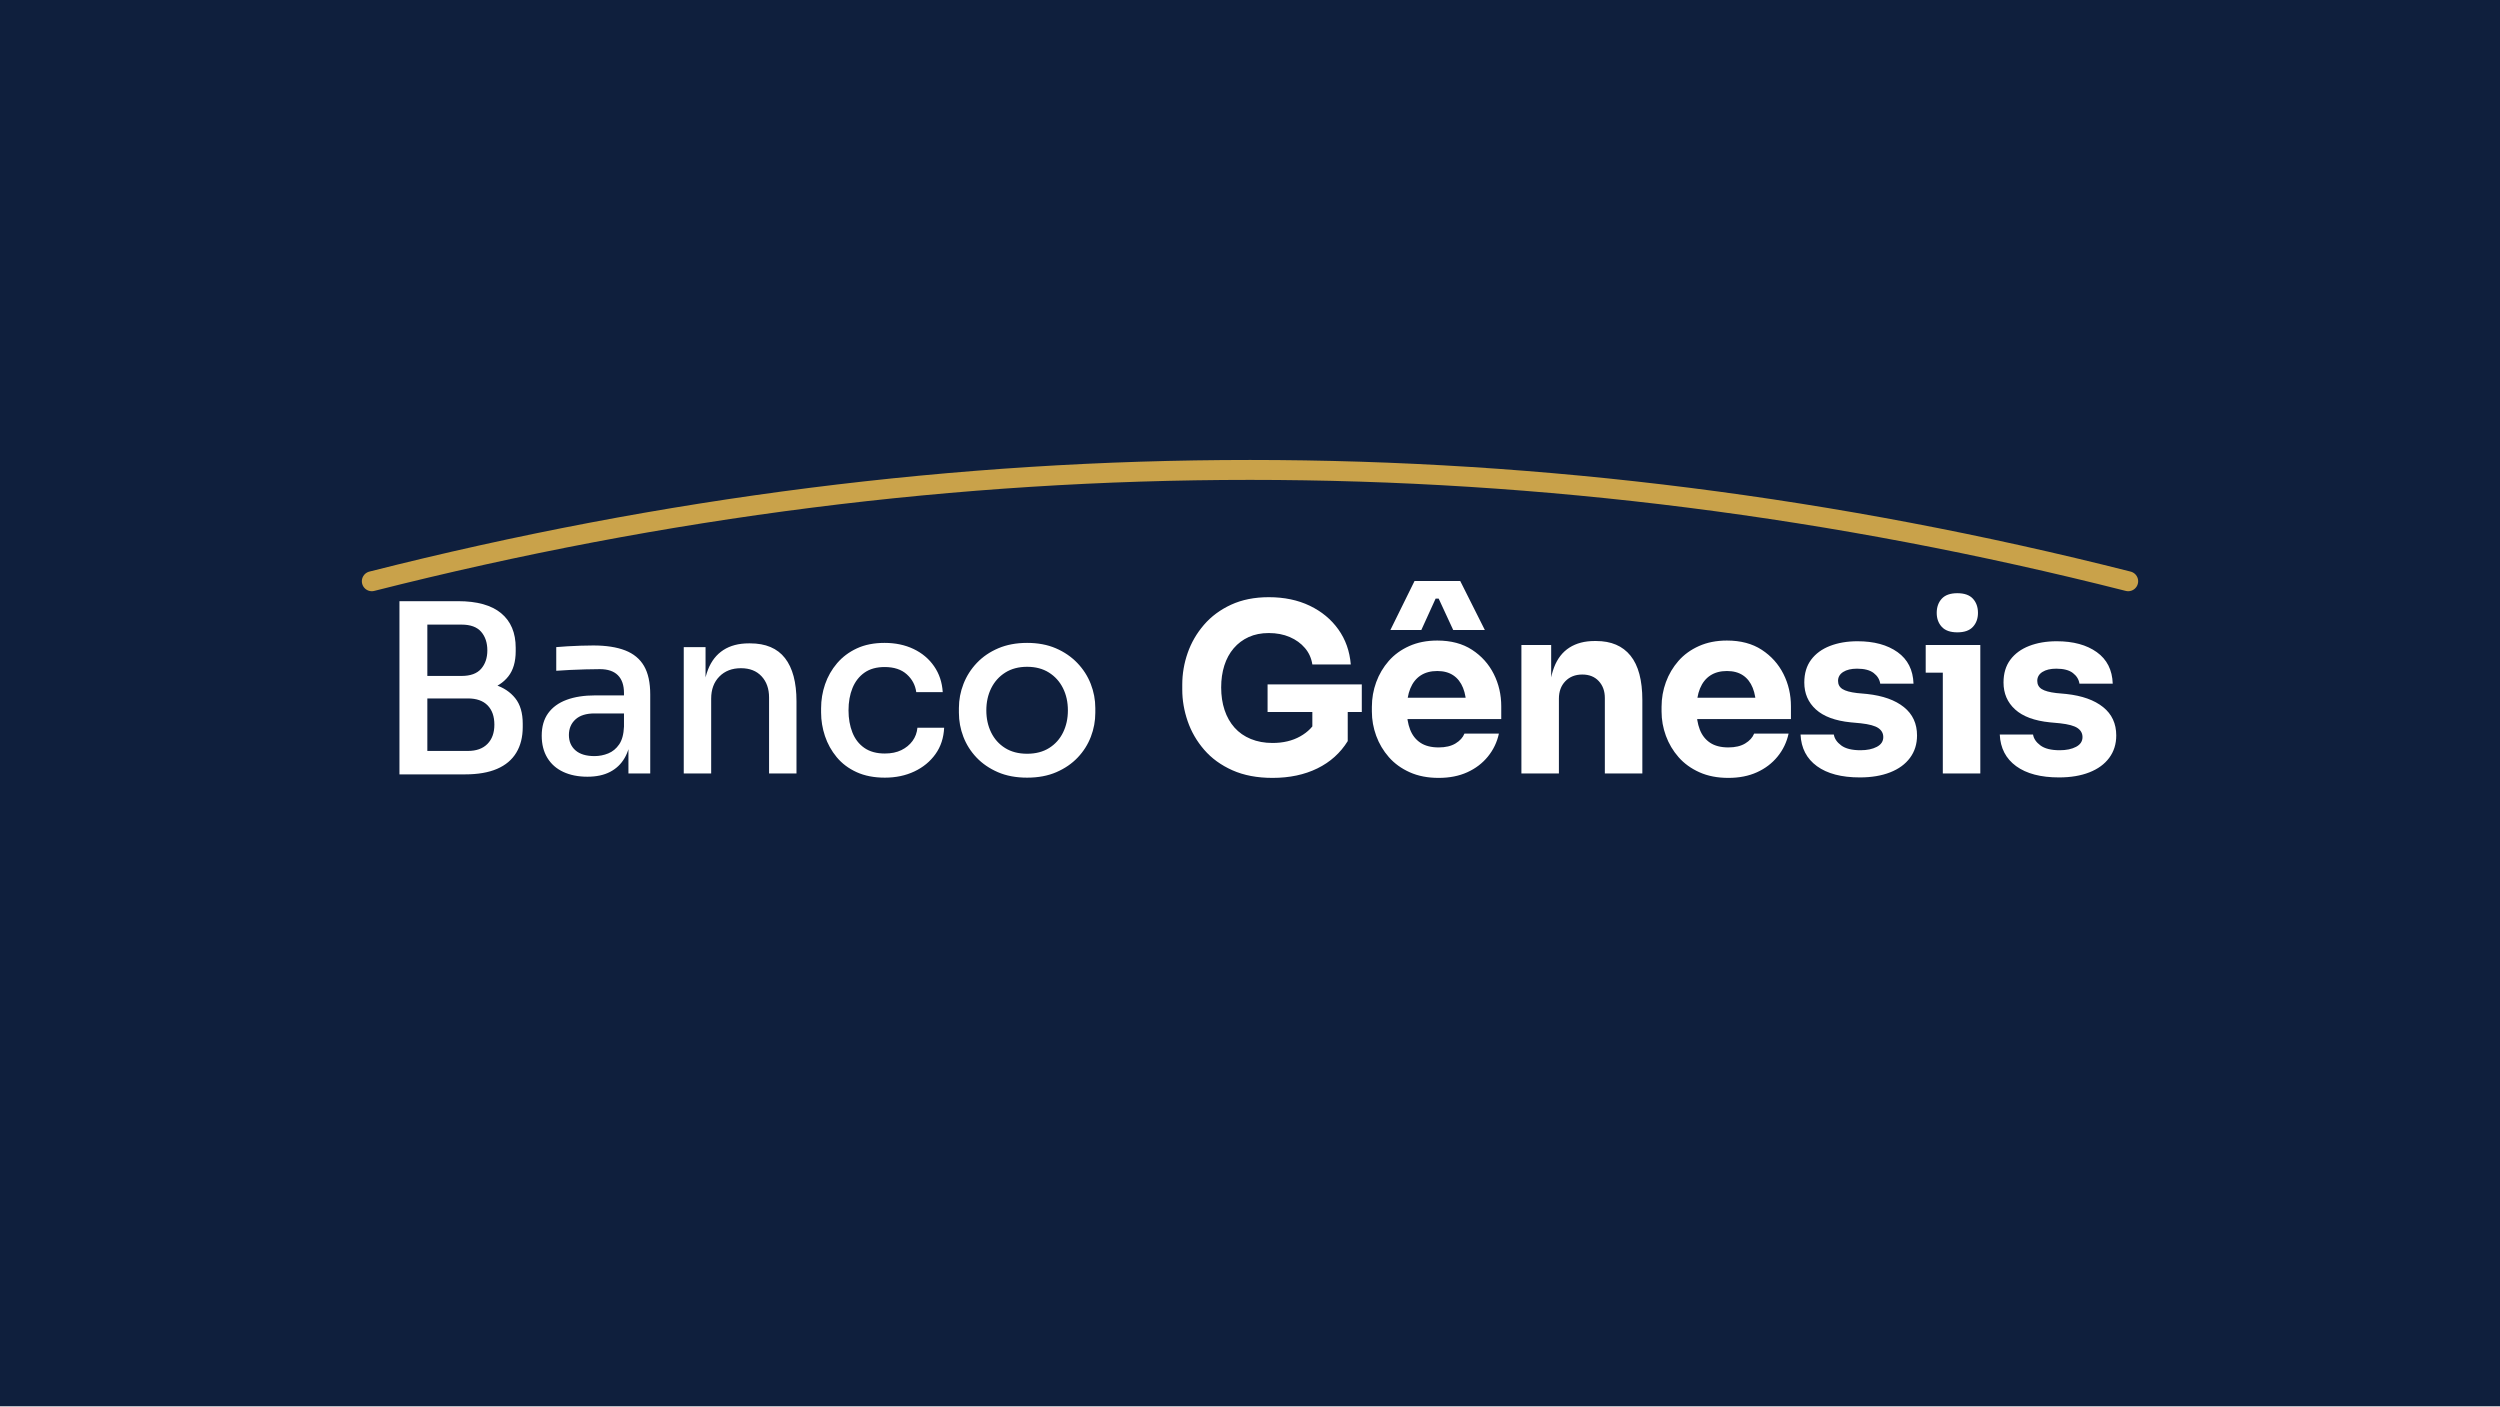
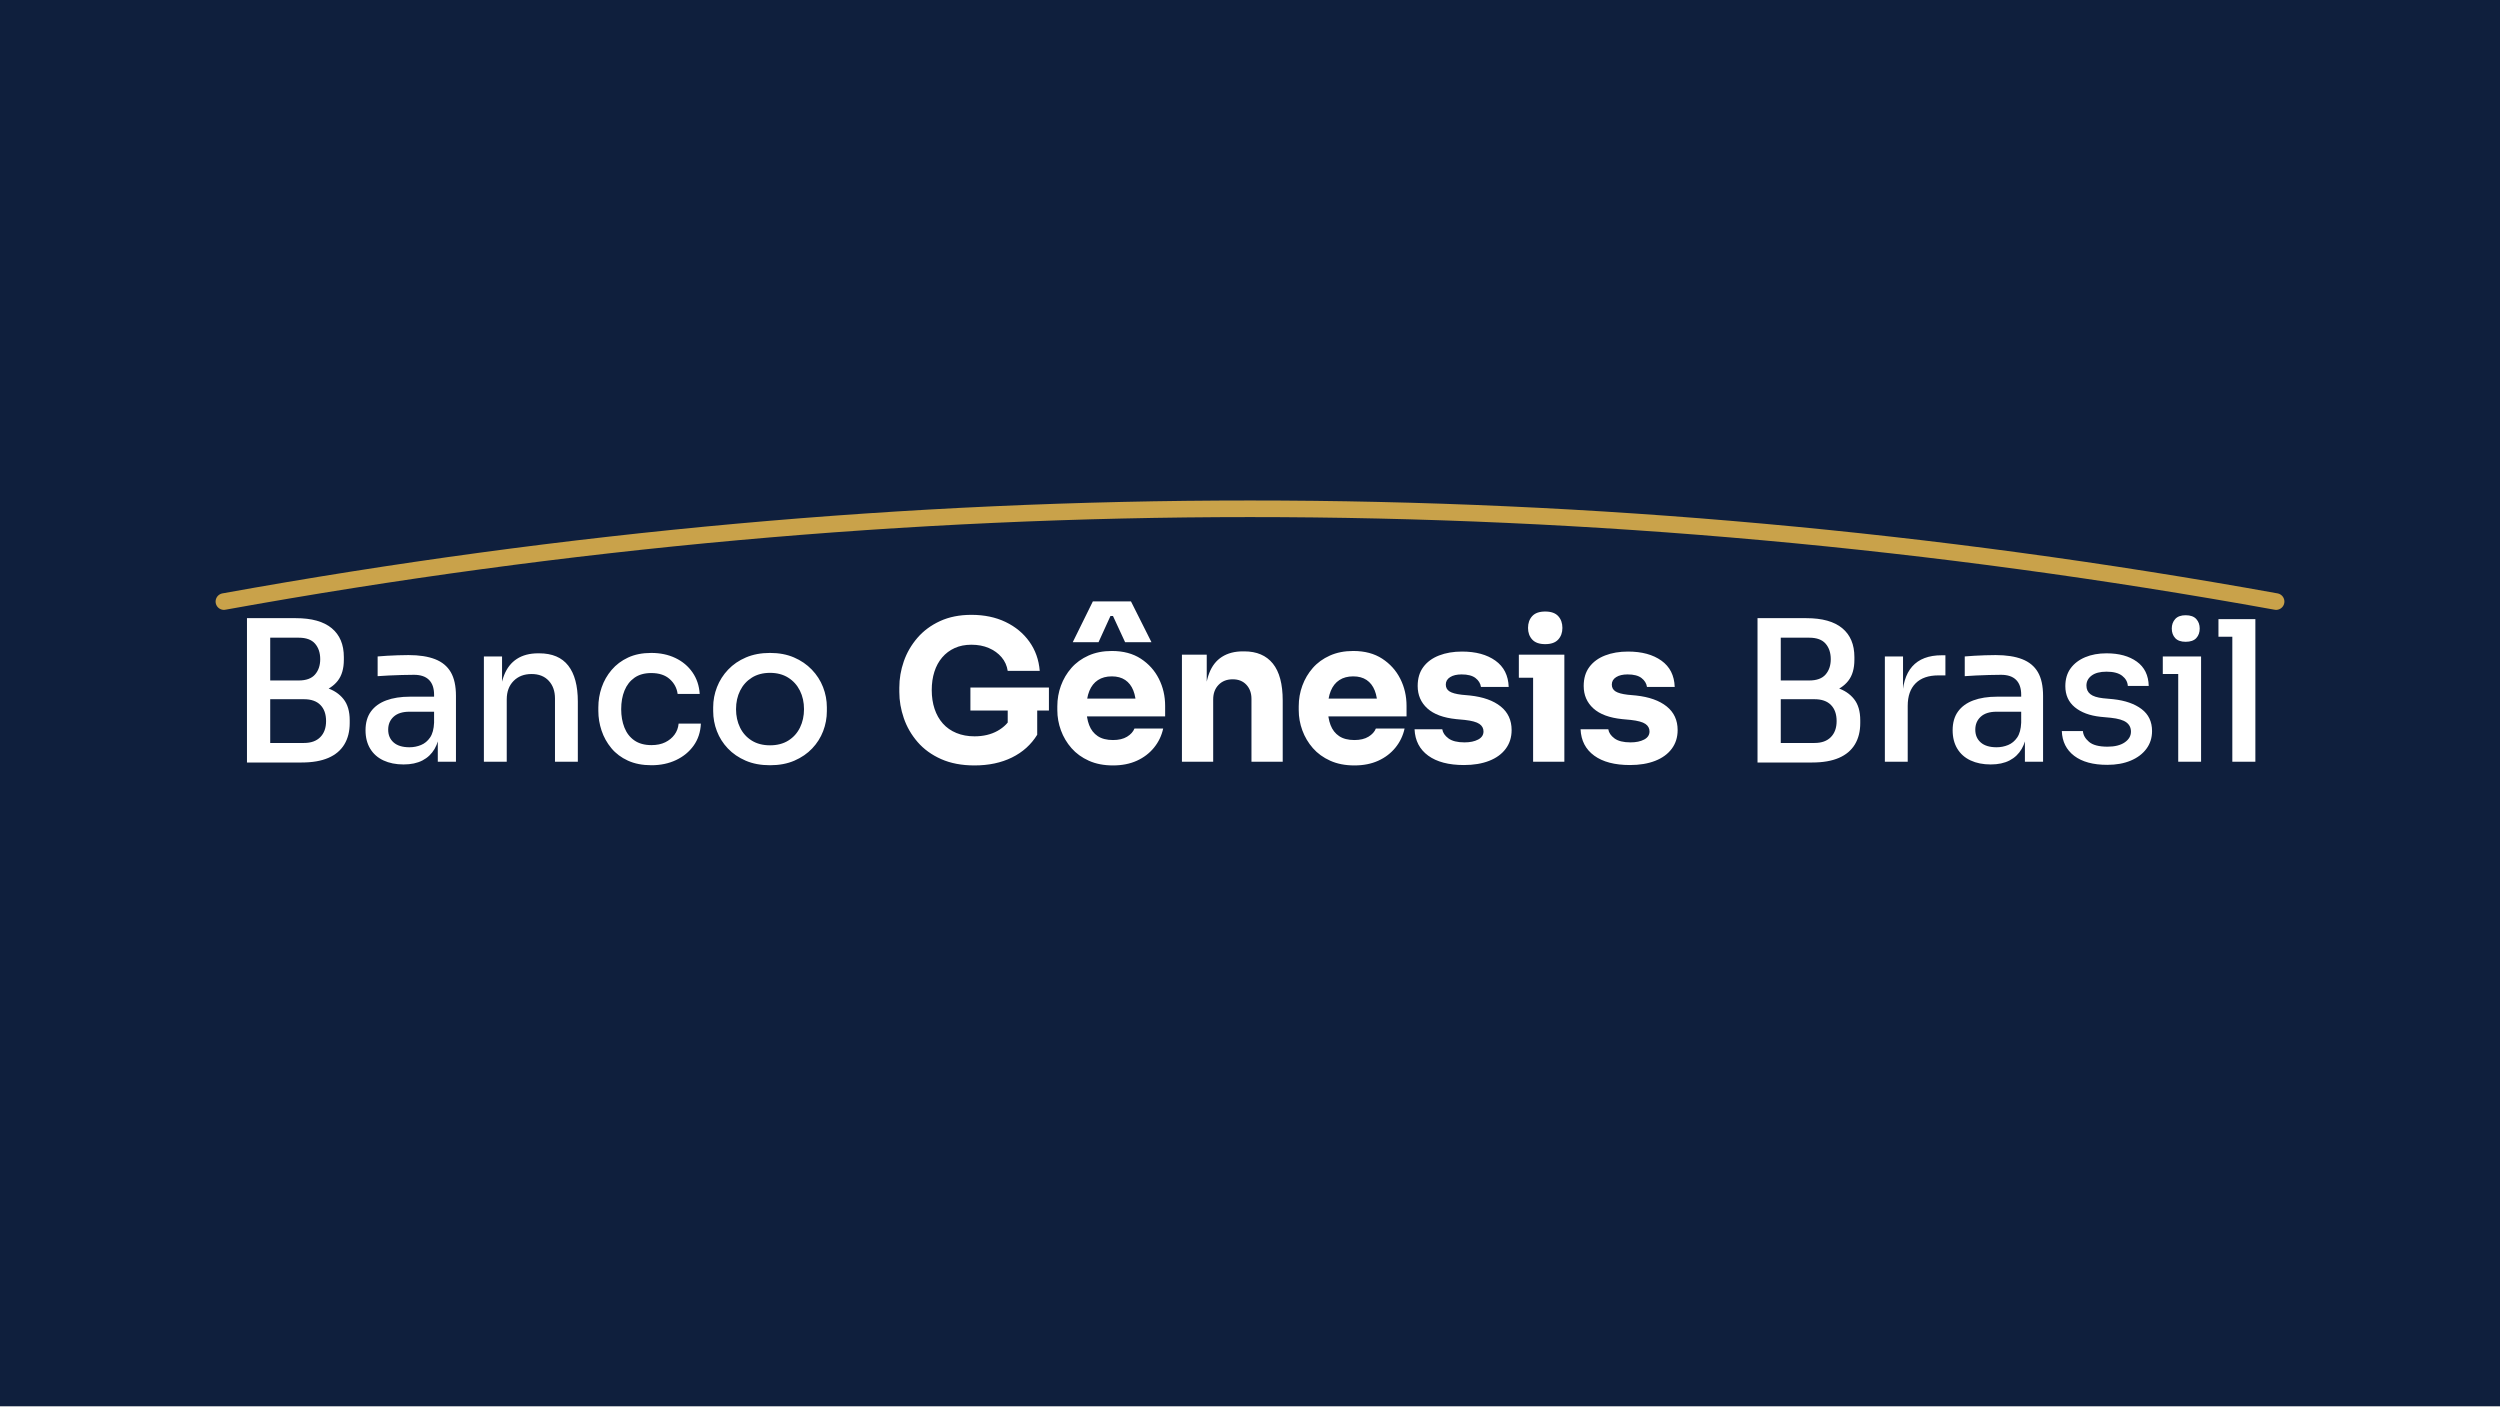
<svg xmlns="http://www.w3.org/2000/svg" width="3840" height="2160" viewBox="0 0 3840 2160">
  <rect width="3840" height="2160" fill="#0f1f3d" />
-   <path d="M571.1 892.8 Q1920.0 550.8 3268.9 892.8" fill="none" stroke="#c9a24a" stroke-width="30.6" stroke-linecap="round" />
-   <path fill="#ffffff" d="M649.2 1189.44V1153.44H718.68Q738.12 1153.44 748.74 1142.64Q759.36 1131.84 759.36 1113.12Q759.36 1094.04 748.92 1083.42Q738.48 1072.8 718.68 1072.8H649.2V1045.44H714.36Q740.28 1045.44 760.08 1051.74Q779.88 1058.04 791.4 1072.44Q802.92 1086.84 802.92 1111.68V1116.72Q802.92 1139.76 793.02 1156.14Q783.12 1172.52 763.5 1180.98Q743.88 1189.44 714.36 1189.44ZM613.56 1189.44V923.4H656.4V1189.44ZM649.2 1065.24V1038.24H708.96Q729.48 1038.24 739.02 1027.26Q748.56 1016.28 748.56 999.0Q748.56 981.36 739.02 970.38Q729.48 959.4 708.96 959.4H649.2V923.4H703.56Q747.48 923.4 769.8 941.94Q792.12 960.48 792.12 995.04V1000.08Q792.12 1024.56 780.78 1038.96Q769.44 1053.36 749.46 1059.3Q729.48 1065.24 703.56 1065.24Z M965.28 1188.0V1130.04H958.44V1064.52Q958.44 1046.52 949.08 1037.16Q939.72 1027.8 921.36 1027.8Q911.28 1027.8 899.04 1028.16Q886.8 1028.52 875.1 1029.06Q863.4 1029.6 854.4 1030.32V993.96Q862.32 993.24 871.86 992.7Q881.4 992.16 891.66 991.8Q901.92 991.44 911.28 991.44Q940.8 991.44 960.24 999.0Q979.68 1006.56 989.22 1022.94Q998.76 1039.32 998.76 1066.68V1188.0ZM902.28 1193.04Q881.04 1193.04 865.2 1185.66Q849.36 1178.28 840.72 1164.06Q832.08 1149.84 832.08 1130.04Q832.08 1109.16 841.98 1095.48Q851.88 1081.8 870.24 1074.96Q888.6 1068.12 914.16 1068.12H962.76V1095.84H913.08Q894 1095.84 883.92 1105.02Q873.84 1114.2 873.84 1128.96Q873.84 1143.72 883.92 1152.54Q894 1161.36 913.08 1161.36Q924.24 1161.36 934.32 1157.22Q944.4 1153.08 951.06 1143.36Q957.72 1133.64 958.44 1116.0L969.24 1130.04Q967.44 1150.56 959.34 1164.42Q951.24 1178.28 937.02 1185.66Q922.8 1193.04 902.28 1193.04Z M1050.24 1188.0V993.96H1083.72V1077.12H1079.76Q1079.76 1048.32 1087.5 1028.52Q1095.24 1008.72 1111.08 998.46Q1126.92 988.2 1150.32 988.2H1152.12Q1188.12 988.2 1205.76 1010.88Q1223.4 1033.56 1223.4 1077.12V1188.0H1181.28V1071.36Q1181.28 1051.2 1169.76 1038.78Q1158.24 1026.36 1138.08 1026.36Q1117.56 1026.36 1104.96 1039.14Q1092.36 1051.92 1092.36 1073.16V1188.0Z M1359.12 1194.48Q1334.28 1194.48 1315.74 1186.02Q1297.2 1177.56 1285.14 1162.98Q1273.08 1148.4 1267.14 1130.58Q1261.2 1112.76 1261.2 1094.4V1087.92Q1261.2 1068.84 1267.32 1051.02Q1273.44 1033.2 1285.68 1018.8Q1297.92 1004.4 1316.1 995.94Q1334.28 987.48 1358.76 987.48Q1383.6 987.48 1403.22 996.84Q1422.84 1006.2 1434.72 1023.3Q1446.6 1040.4 1448.04 1063.08H1407.36Q1405.2 1046.88 1392.78 1035.72Q1380.36 1024.56 1358.76 1024.56Q1340.04 1024.56 1327.8 1033.2Q1315.56 1041.84 1309.44 1056.78Q1303.32 1071.72 1303.32 1091.16Q1303.32 1109.88 1309.26 1125.0Q1315.2 1140.12 1327.62 1148.76Q1340.04 1157.4 1359.12 1157.4Q1373.88 1157.4 1384.5 1152.18Q1395.12 1146.96 1401.6 1138.14Q1408.08 1129.32 1409.16 1117.8H1450.2Q1449.12 1141.2 1436.88 1158.3Q1424.64 1175.4 1404.48 1184.94Q1384.32 1194.48 1359.12 1194.48Z M1577.64 1194.48Q1552.08 1194.48 1532.64 1186.02Q1513.2 1177.56 1499.88 1163.52Q1486.56 1149.48 1479.72 1131.66Q1472.88 1113.84 1472.88 1094.76V1087.56Q1472.88 1068.48 1479.9 1050.48Q1486.92 1032.48 1500.42 1018.26Q1513.92 1004.04 1533.36 995.76Q1552.8 987.48 1577.64 987.48Q1602.48 987.48 1621.74 995.76Q1641 1004.04 1654.68 1018.26Q1668.36 1032.48 1675.38 1050.48Q1682.4 1068.48 1682.4 1087.56V1094.76Q1682.4 1113.84 1675.56 1131.66Q1668.72 1149.48 1655.4 1163.52Q1642.08 1177.56 1622.64 1186.02Q1603.2 1194.48 1577.64 1194.48ZM1577.64 1157.76Q1597.44 1157.76 1611.48 1148.94Q1625.52 1140.12 1632.9 1125.0Q1640.28 1109.88 1640.28 1091.16Q1640.28 1072.08 1632.72 1056.96Q1625.16 1041.84 1611.12 1033.02Q1597.08 1024.2 1577.64 1024.2Q1558.2 1024.2 1544.16 1033.02Q1530.12 1041.84 1522.56 1056.96Q1515 1072.08 1515 1091.16Q1515 1109.88 1522.38 1125.0Q1529.76 1140.12 1543.8 1148.94Q1557.84 1157.76 1577.64 1157.76Z" />
-   <path fill="#ffffff" d="M1954.56 1194.84Q1919.28 1194.84 1893 1183.14Q1866.72 1171.44 1849.62 1151.64Q1832.52 1131.84 1824.24 1107.72Q1815.96 1083.6 1815.96 1059.48V1051.56Q1815.96 1026.72 1824.24 1002.96Q1832.52 979.2 1849.26 959.76Q1866 940.32 1891.02 928.8Q1916.04 917.28 1948.8 917.28Q1984.44 917.28 2011.8 930.42Q2039.16 943.56 2055.72 966.78Q2072.28 990.0 2074.8 1020.6H2015.76Q2013.6 1006.2 2004.42 995.4Q1995.24 984.6 1981.02 978.48Q1966.8 972.36 1948.8 972.36Q1931.52 972.36 1918.02 978.48Q1904.52 984.6 1894.98 995.76Q1885.44 1006.92 1880.58 1022.22Q1875.72 1037.52 1875.72 1055.88Q1875.72 1074.96 1880.94 1090.62Q1886.16 1106.28 1896.24 1117.62Q1906.32 1128.96 1921.26 1135.08Q1936.2 1141.2 1954.56 1141.2Q1979.04 1141.2 1997.04 1131.12Q2015.04 1121.04 2022.96 1104.48L2015.76 1144.8V1082.16H2070.12V1138.32Q2053.2 1165.68 2023.5 1180.26Q1993.8 1194.84 1954.56 1194.84ZM1947 1093.68V1051.2H2091.72V1093.68Z M2209.8 1194.84Q2184.6 1194.84 2165.34 1186.2Q2146.08 1177.56 2133.3 1162.98Q2120.52 1148.4 2113.86 1130.22Q2107.2 1112.04 2107.2 1092.96V1085.76Q2107.2 1065.96 2113.86 1047.78Q2120.52 1029.6 2133.12 1015.2Q2145.72 1000.8 2164.62 992.34Q2183.52 983.88 2207.64 983.88Q2239.32 983.88 2261.1 998.1Q2282.88 1012.32 2294.4 1035.18Q2305.92 1058.04 2305.92 1085.04V1104.48H2131.32V1071.72H2271L2252.28 1086.84Q2252.28 1069.2 2247.24 1056.6Q2242.2 1044.0 2232.3 1037.34Q2222.4 1030.68 2207.64 1030.68Q2192.52 1030.68 2182.08 1037.52Q2171.64 1044.36 2166.24 1057.5Q2160.84 1070.64 2160.84 1089.72Q2160.84 1107.36 2165.88 1120.5Q2170.92 1133.64 2181.72 1140.84Q2192.52 1148.04 2209.8 1148.04Q2225.64 1148.04 2235.72 1141.92Q2245.8 1135.8 2249.4 1126.8H2302.32Q2298 1146.6 2285.4 1162.08Q2272.8 1177.56 2253.72 1186.2Q2234.64 1194.84 2209.8 1194.84ZM2135.64 967.68 2172.72 892.44H2242.92L2280.72 967.68H2232.12L2209.8 919.44H2205.12L2183.16 967.68Z M2336.88 1188.0V990.72H2382.6V1075.32H2379.36Q2379.36 1045.08 2387.1 1024.92Q2394.84 1004.76 2410.68 994.68Q2426.52 984.6 2449.2 984.6H2451.72Q2486.28 984.6 2504.46 1007.1Q2522.64 1029.6 2522.64 1075.32V1188.0H2465.04V1072.08Q2465.04 1056.24 2455.68 1046.16Q2446.32 1036.08 2430.48 1036.08Q2414.28 1036.08 2404.38 1046.34Q2394.48 1056.6 2394.48 1073.16V1188.0Z M2654.76 1194.84Q2629.56 1194.84 2610.3 1186.2Q2591.04 1177.56 2578.26 1162.98Q2565.48 1148.4 2558.82 1130.22Q2552.16 1112.04 2552.16 1092.96V1085.76Q2552.16 1065.96 2558.82 1047.78Q2565.48 1029.6 2578.08 1015.2Q2590.68 1000.8 2609.58 992.34Q2628.48 983.88 2652.6 983.88Q2684.28 983.88 2706.06 998.1Q2727.84 1012.32 2739.36 1035.18Q2750.88 1058.04 2750.88 1085.04V1104.48H2576.28V1071.72H2715.96L2697.24 1086.84Q2697.24 1069.2 2692.2 1056.6Q2687.16 1044.0 2677.26 1037.34Q2667.36 1030.68 2652.6 1030.68Q2637.48 1030.68 2627.04 1037.52Q2616.6 1044.36 2611.2 1057.5Q2605.8 1070.64 2605.8 1089.72Q2605.8 1107.36 2610.84 1120.5Q2615.88 1133.64 2626.68 1140.84Q2637.48 1148.04 2654.76 1148.04Q2670.6 1148.04 2680.68 1141.92Q2690.76 1135.8 2694.36 1126.8H2747.28Q2742.96 1146.6 2730.36 1162.08Q2717.76 1177.56 2698.68 1186.2Q2679.6 1194.84 2654.76 1194.84Z M2856.72 1194.12Q2814.6 1194.12 2790.84 1176.84Q2767.08 1159.56 2765.64 1128.24H2816.76Q2818.2 1137.6 2828.1 1144.98Q2838 1152.36 2857.8 1152.36Q2872.92 1152.36 2882.82 1147.14Q2892.72 1141.92 2892.72 1132.2Q2892.72 1123.56 2885.16 1118.34Q2877.6 1113.12 2858.16 1110.96L2842.68 1109.52Q2807.04 1105.92 2789.22 1089.72Q2771.4 1073.52 2771.4 1048.32Q2771.4 1027.44 2781.84 1013.4Q2792.28 999.36 2810.82 992.16Q2829.36 984.96 2853.12 984.96Q2891.28 984.96 2914.68 1001.7Q2938.08 1018.44 2939.16 1050.12H2888.04Q2886.6 1040.4 2877.96 1033.74Q2869.32 1027.08 2852.4 1027.08Q2839.08 1027.08 2831.16 1032.12Q2823.24 1037.16 2823.24 1045.8Q2823.24 1054.08 2830.08 1058.4Q2836.92 1062.72 2852.4 1064.52L2867.88 1065.96Q2904.24 1069.92 2924.4 1086.12Q2944.56 1102.32 2944.56 1129.68Q2944.56 1149.48 2933.76 1164.06Q2922.96 1178.64 2903.16 1186.38Q2883.36 1194.12 2856.72 1194.12Z M2984.16 1188.0V990.72H3041.76V1188.0ZM2957.88 1033.2V990.72H3041.76V1033.2ZM3006.48 971.28Q2990.28 971.28 2982.54 962.82Q2974.8 954.36 2974.8 941.4Q2974.8 928.08 2982.54 919.62Q2990.28 911.16 3006.48 911.16Q3022.68 911.16 3030.42 919.62Q3038.16 928.08 3038.16 941.4Q3038.16 954.36 3030.42 962.82Q3022.68 971.28 3006.48 971.28Z M3162.72 1194.12Q3120.6 1194.12 3096.84 1176.84Q3073.08 1159.56 3071.64 1128.24H3122.76Q3124.2 1137.6 3134.1 1144.98Q3144 1152.36 3163.8 1152.36Q3178.92 1152.36 3188.82 1147.14Q3198.72 1141.92 3198.72 1132.2Q3198.72 1123.56 3191.16 1118.34Q3183.6 1113.12 3164.16 1110.96L3148.68 1109.52Q3113.04 1105.92 3095.22 1089.72Q3077.4 1073.52 3077.4 1048.32Q3077.4 1027.44 3087.84 1013.4Q3098.28 999.36 3116.82 992.16Q3135.36 984.96 3159.12 984.96Q3197.28 984.96 3220.68 1001.7Q3244.08 1018.44 3245.16 1050.12H3194.04Q3192.6 1040.4 3183.96 1033.74Q3175.32 1027.08 3158.4 1027.08Q3145.08 1027.08 3137.16 1032.12Q3129.24 1037.16 3129.24 1045.8Q3129.24 1054.08 3136.08 1058.4Q3142.92 1062.72 3158.4 1064.52L3173.88 1065.96Q3210.24 1069.92 3230.4 1086.12Q3250.56 1102.32 3250.56 1129.68Q3250.56 1149.48 3239.76 1164.06Q3228.96 1178.64 3209.16 1186.38Q3189.36 1194.12 3162.72 1194.12Z" />
+   <path d="M343.9 924.0 Q1920.0 639.0 3496.1 924.0" fill="none" stroke="#c9a24a" stroke-width="25.5" stroke-linecap="round" />
+   <path fill="#ffffff" d="M409.05 1171.2V1141.2H466.95Q483.15 1141.2 492 1132.2Q500.85 1123.2 500.85 1107.6Q500.85 1091.7 492.15 1082.85Q483.45 1074.0 466.95 1074.0H409.05V1051.2H463.35Q484.95 1051.2 501.45 1056.45Q517.95 1061.7 527.55 1073.7Q537.15 1085.7 537.15 1106.4V1110.6Q537.15 1129.8 528.9 1143.45Q520.65 1157.1 504.3 1164.15Q487.95 1171.2 463.35 1171.2ZM379.35 1171.2V949.5H415.05V1171.2ZM409.05 1067.7V1045.2H458.85Q475.95 1045.2 483.9 1036.05Q491.85 1026.9 491.85 1012.5Q491.85 997.8 483.9 988.65Q475.95 979.5 458.85 979.5H409.05V949.5H454.35Q490.95 949.5 509.55 964.95Q528.15 980.4 528.15 1009.2V1013.4Q528.15 1033.8 518.7 1045.8Q509.25 1057.8 492.6 1062.75Q475.95 1067.7 454.35 1067.7Z M672.45 1170.0V1121.7H666.75V1067.1Q666.75 1052.1 658.95 1044.3Q651.15 1036.5 635.85 1036.5Q627.45 1036.5 617.25 1036.8Q607.05 1037.1 597.3 1037.55Q587.55 1038.0 580.05 1038.6V1008.3Q586.65 1007.7 594.6 1007.25Q602.55 1006.8 611.1 1006.5Q619.65 1006.2 627.45 1006.2Q652.05 1006.2 668.25 1012.5Q684.45 1018.8 692.4 1032.45Q700.35 1046.1 700.35 1068.9V1170.0ZM619.95 1174.2Q602.25 1174.2 589.05 1168.05Q575.85 1161.9 568.65 1150.05Q561.45 1138.2 561.45 1121.7Q561.45 1104.3 569.7 1092.9Q577.95 1081.5 593.25 1075.8Q608.55 1070.1 629.85 1070.1H670.35V1093.2H628.95Q613.05 1093.2 604.65 1100.85Q596.25 1108.5 596.25 1120.8Q596.25 1133.1 604.65 1140.45Q613.05 1147.8 628.95 1147.8Q638.25 1147.8 646.65 1144.35Q655.05 1140.9 660.6 1132.8Q666.15 1124.7 666.75 1110.0L675.75 1121.7Q674.25 1138.8 667.5 1150.35Q660.75 1161.9 648.9 1168.05Q637.05 1174.2 619.95 1174.2Z M743.25 1170.0V1008.3H771.15V1077.6H767.85Q767.85 1053.6 774.3 1037.1Q780.75 1020.6 793.95 1012.05Q807.15 1003.5 826.65 1003.5H828.15Q858.15 1003.5 872.85 1022.4Q887.55 1041.3 887.55 1077.6V1170.0H852.45V1072.8Q852.45 1056.0 842.85 1045.65Q833.25 1035.3 816.45 1035.3Q799.35 1035.3 788.85 1045.95Q778.35 1056.6 778.35 1074.3V1170.0Z M1000.65 1175.4Q979.95 1175.4 964.5 1168.35Q949.05 1161.3 939 1149.15Q928.95 1137.0 924 1122.15Q919.05 1107.3 919.05 1092.0V1086.6Q919.05 1070.7 924.15 1055.85Q929.25 1041.0 939.45 1029.0Q949.65 1017.0 964.8 1009.95Q979.95 1002.9 1000.35 1002.9Q1021.05 1002.9 1037.4 1010.7Q1053.75 1018.5 1063.65 1032.75Q1073.55 1047.0 1074.75 1065.9H1040.85Q1039.05 1052.4 1028.7 1043.1Q1018.35 1033.8 1000.35 1033.8Q984.75 1033.8 974.55 1041.0Q964.35 1048.2 959.25 1060.65Q954.15 1073.1 954.15 1089.3Q954.15 1104.9 959.1 1117.5Q964.05 1130.1 974.4 1137.3Q984.75 1144.5 1000.65 1144.5Q1012.95 1144.5 1021.8 1140.15Q1030.65 1135.8 1036.05 1128.45Q1041.45 1121.1 1042.35 1111.5H1076.55Q1075.65 1131.0 1065.45 1145.25Q1055.25 1159.5 1038.45 1167.45Q1021.65 1175.4 1000.65 1175.4Z M1182.75 1175.4Q1161.45 1175.4 1145.25 1168.35Q1129.05 1161.3 1117.95 1149.6Q1106.85 1137.9 1101.15 1123.05Q1095.45 1108.2 1095.45 1092.3V1086.3Q1095.45 1070.4 1101.3 1055.4Q1107.15 1040.4 1118.4 1028.55Q1129.65 1016.7 1145.85 1009.8Q1162.05 1002.9 1182.75 1002.9Q1203.45 1002.9 1219.5 1009.8Q1235.55 1016.7 1246.95 1028.55Q1258.35 1040.4 1264.2 1055.4Q1270.05 1070.4 1270.05 1086.3V1092.3Q1270.05 1108.2 1264.35 1123.05Q1258.65 1137.9 1247.55 1149.6Q1236.45 1161.3 1220.25 1168.35Q1204.05 1175.4 1182.75 1175.4ZM1182.75 1144.8Q1199.25 1144.8 1210.95 1137.45Q1222.65 1130.1 1228.8 1117.5Q1234.95 1104.9 1234.95 1089.3Q1234.95 1073.4 1228.65 1060.8Q1222.35 1048.2 1210.65 1040.85Q1198.95 1033.5 1182.75 1033.5Q1166.55 1033.5 1154.85 1040.85Q1143.15 1048.2 1136.85 1060.8Q1130.55 1073.4 1130.55 1089.3Q1130.55 1104.9 1136.7 1117.5Q1142.85 1130.1 1154.55 1137.45Q1166.25 1144.8 1182.75 1144.8Z" />
+   <path fill="#ffffff" d="M1496.85 1175.7Q1467.45 1175.7 1445.55 1165.95Q1423.65 1156.2 1409.4 1139.7Q1395.15 1123.2 1388.25 1103.1Q1381.35 1083.0 1381.35 1062.9V1056.3Q1381.35 1035.6 1388.25 1015.8Q1395.15 996.0 1409.1 979.8Q1423.05 963.6 1443.9 954.0Q1464.75 944.4 1492.05 944.4Q1521.75 944.4 1544.55 955.35Q1567.35 966.3 1581.15 985.65Q1594.95 1005.0 1597.05 1030.5H1547.85Q1546.05 1018.5 1538.4 1009.5Q1530.75 1000.5 1518.9 995.4Q1507.05 990.3 1492.05 990.3Q1477.65 990.3 1466.4 995.4Q1455.15 1000.5 1447.2 1009.8Q1439.25 1019.1 1435.2 1031.85Q1431.15 1044.6 1431.15 1059.9Q1431.15 1075.8 1435.5 1088.85Q1439.85 1101.9 1448.25 1111.35Q1456.65 1120.8 1469.1 1125.9Q1481.55 1131.0 1496.85 1131.0Q1517.25 1131.0 1532.25 1122.6Q1547.25 1114.2 1553.85 1100.4L1547.85 1134.0V1081.8H1593.15V1128.6Q1579.05 1151.4 1554.3 1163.55Q1529.55 1175.7 1496.85 1175.7ZM1490.55 1091.4V1056.0H1611.15V1091.4Z M1709.55 1175.7Q1688.55 1175.7 1672.5 1168.5Q1656.45 1161.3 1645.8 1149.15Q1635.15 1137.0 1629.6 1121.85Q1624.05 1106.7 1624.05 1090.8V1084.8Q1624.05 1068.3 1629.6 1053.15Q1635.15 1038.0 1645.65 1026.0Q1656.15 1014.0 1671.9 1006.95Q1687.65 999.9 1707.75 999.9Q1734.15 999.9 1752.3 1011.75Q1770.45 1023.6 1780.05 1042.65Q1789.65 1061.7 1789.65 1084.2V1100.4H1644.15V1073.1H1760.55L1744.95 1085.7Q1744.95 1071.0 1740.75 1060.5Q1736.55 1050.0 1728.3 1044.45Q1720.05 1038.9 1707.75 1038.9Q1695.15 1038.9 1686.45 1044.6Q1677.75 1050.3 1673.25 1061.25Q1668.75 1072.2 1668.75 1088.1Q1668.75 1102.8 1672.95 1113.75Q1677.15 1124.7 1686.15 1130.7Q1695.15 1136.7 1709.55 1136.7Q1722.75 1136.7 1731.15 1131.6Q1739.55 1126.5 1742.55 1119.0H1786.65Q1783.05 1135.5 1772.55 1148.4Q1762.05 1161.3 1746.15 1168.5Q1730.25 1175.7 1709.55 1175.7ZM1647.75 986.4 1678.65 923.7H1737.15L1768.65 986.4H1728.15L1709.55 946.2H1705.65L1687.35 986.4Z M1815.45 1170.0V1005.6H1853.55V1076.1H1850.85Q1850.85 1050.9 1857.3 1034.1Q1863.75 1017.3 1876.95 1008.9Q1890.15 1000.5 1909.05 1000.5H1911.15Q1939.95 1000.5 1955.1 1019.25Q1970.25 1038.0 1970.25 1076.1V1170.0H1922.25V1073.4Q1922.25 1060.2 1914.45 1051.8Q1906.65 1043.4 1893.45 1043.4Q1879.95 1043.4 1871.7 1051.95Q1863.45 1060.5 1863.45 1074.3V1170.0Z M2080.35 1175.7Q2059.35 1175.7 2043.3 1168.5Q2027.25 1161.3 2016.6 1149.15Q2005.95 1137.0 2000.4 1121.85Q1994.85 1106.7 1994.85 1090.8V1084.8Q1994.85 1068.3 2000.4 1053.15Q2005.95 1038.0 2016.45 1026.0Q2026.95 1014.0 2042.7 1006.95Q2058.45 999.9 2078.55 999.9Q2104.95 999.9 2123.1 1011.75Q2141.25 1023.6 2150.85 1042.65Q2160.45 1061.7 2160.45 1084.2V1100.4H2014.95V1073.1H2131.35L2115.75 1085.7Q2115.75 1071.0 2111.55 1060.5Q2107.35 1050.0 2099.1 1044.45Q2090.85 1038.9 2078.55 1038.9Q2065.95 1038.9 2057.25 1044.6Q2048.55 1050.3 2044.05 1061.25Q2039.55 1072.2 2039.55 1088.1Q2039.55 1102.8 2043.75 1113.75Q2047.95 1124.7 2056.95 1130.7Q2065.95 1136.7 2080.35 1136.7Q2093.55 1136.7 2101.95 1131.6Q2110.35 1126.5 2113.35 1119.0H2157.45Q2153.85 1135.5 2143.35 1148.4Q2132.85 1161.3 2116.95 1168.5Q2101.05 1175.7 2080.35 1175.7Z M2248.65 1175.1Q2213.55 1175.1 2193.75 1160.7Q2173.95 1146.3 2172.75 1120.2H2215.35Q2216.55 1128.0 2224.8 1134.15Q2233.05 1140.3 2249.55 1140.3Q2262.15 1140.3 2270.4 1135.95Q2278.65 1131.6 2278.65 1123.5Q2278.65 1116.3 2272.35 1111.95Q2266.05 1107.6 2249.85 1105.8L2236.95 1104.6Q2207.25 1101.6 2192.4 1088.1Q2177.55 1074.6 2177.55 1053.6Q2177.55 1036.2 2186.25 1024.5Q2194.95 1012.8 2210.4 1006.8Q2225.85 1000.8 2245.65 1000.8Q2277.45 1000.8 2296.95 1014.75Q2316.45 1028.7 2317.35 1055.1H2274.75Q2273.55 1047.0 2266.35 1041.45Q2259.15 1035.9 2245.05 1035.9Q2233.95 1035.9 2227.35 1040.1Q2220.75 1044.3 2220.75 1051.5Q2220.75 1058.4 2226.45 1062.0Q2232.15 1065.6 2245.05 1067.1L2257.95 1068.3Q2288.25 1071.6 2305.05 1085.1Q2321.85 1098.6 2321.85 1121.4Q2321.85 1137.9 2312.85 1150.05Q2303.85 1162.2 2287.35 1168.65Q2270.85 1175.1 2248.65 1175.1Z M2354.85 1170.0V1005.6H2402.85V1170.0ZM2332.95 1041.0V1005.6H2402.85V1041.0ZM2373.45 989.4Q2359.95 989.4 2353.5 982.35Q2347.05 975.3 2347.05 964.5Q2347.05 953.4 2353.5 946.35Q2359.95 939.3 2373.45 939.3Q2386.95 939.3 2393.4 946.35Q2399.85 953.4 2399.85 964.5Q2399.85 975.3 2393.4 982.35Q2386.95 989.4 2373.45 989.4Z M2503.65 1175.1Q2468.55 1175.1 2448.75 1160.7Q2428.95 1146.3 2427.75 1120.2H2470.35Q2471.55 1128.0 2479.8 1134.15Q2488.05 1140.3 2504.55 1140.3Q2517.15 1140.3 2525.4 1135.95Q2533.65 1131.6 2533.65 1123.5Q2533.65 1116.3 2527.35 1111.95Q2521.05 1107.6 2504.85 1105.8L2491.95 1104.6Q2462.25 1101.6 2447.4 1088.1Q2432.55 1074.6 2432.55 1053.6Q2432.55 1036.2 2441.25 1024.5Q2449.95 1012.8 2465.4 1006.8Q2480.85 1000.8 2500.65 1000.8Q2532.45 1000.8 2551.95 1014.75Q2571.45 1028.7 2572.35 1055.1H2529.75Q2528.55 1047.0 2521.35 1041.45Q2514.15 1035.9 2500.05 1035.9Q2488.95 1035.9 2482.35 1040.1Q2475.75 1044.3 2475.75 1051.5Q2475.75 1058.4 2481.45 1062.0Q2487.15 1065.6 2500.05 1067.1L2512.95 1068.3Q2543.25 1071.6 2560.05 1085.1Q2576.85 1098.6 2576.85 1121.4Q2576.85 1137.9 2567.85 1150.05Q2558.85 1162.2 2542.35 1168.65Q2525.85 1175.1 2503.65 1175.1Z" />
+   <path fill="#ffffff" d="M2729.25 1171.2V1141.2H2787.15Q2803.35 1141.2 2812.2 1132.2Q2821.05 1123.2 2821.05 1107.6Q2821.05 1091.7 2812.35 1082.85Q2803.65 1074.0 2787.15 1074.0H2729.25V1051.2H2783.55Q2805.15 1051.2 2821.65 1056.45Q2838.15 1061.7 2847.75 1073.7Q2857.35 1085.7 2857.35 1106.4V1110.6Q2857.35 1129.8 2849.1 1143.45Q2840.85 1157.1 2824.5 1164.15Q2808.15 1171.2 2783.55 1171.2ZM2699.55 1171.2V949.5H2735.25V1171.2ZM2729.25 1067.7V1045.2H2779.05Q2796.15 1045.2 2804.1 1036.05Q2812.05 1026.9 2812.05 1012.5Q2812.05 997.8 2804.1 988.65Q2796.15 979.5 2779.05 979.5H2729.25V949.5H2774.55Q2811.15 949.5 2829.75 964.95Q2848.35 980.4 2848.35 1009.2V1013.4Q2848.35 1033.8 2838.9 1045.8Q2829.45 1057.8 2812.8 1062.75Q2796.15 1067.7 2774.55 1067.7Z M2895.15 1170.0V1008.3H2923.05V1075.8H2921.85Q2921.85 1041.0 2937.15 1023.75Q2952.45 1006.5 2982.45 1006.5H2988.15V1037.4H2977.35Q2954.55 1037.4 2942.4 1049.55Q2930.25 1061.7 2930.25 1084.2V1170.0Z M3110.25 1170.0V1121.7H3104.55V1067.1Q3104.55 1052.1 3096.75 1044.3Q3088.95 1036.5 3073.65 1036.5Q3065.25 1036.5 3055.05 1036.8Q3044.85 1037.1 3035.1 1037.55Q3025.35 1038.0 3017.85 1038.6V1008.3Q3024.45 1007.7 3032.4 1007.25Q3040.35 1006.8 3048.9 1006.5Q3057.45 1006.2 3065.25 1006.2Q3089.85 1006.2 3106.05 1012.5Q3122.25 1018.8 3130.2 1032.45Q3138.15 1046.1 3138.15 1068.9V1170.0ZM3057.75 1174.2Q3040.05 1174.2 3026.85 1168.05Q3013.65 1161.9 3006.45 1150.05Q2999.25 1138.2 2999.25 1121.7Q2999.25 1104.3 3007.5 1092.9Q3015.75 1081.5 3031.05 1075.8Q3046.35 1070.1 3067.65 1070.1H3108.15V1093.2H3066.75Q3050.85 1093.2 3042.45 1100.85Q3034.05 1108.5 3034.05 1120.8Q3034.05 1133.1 3042.45 1140.45Q3050.85 1147.8 3066.75 1147.8Q3076.05 1147.8 3084.45 1144.35Q3092.85 1140.9 3098.4 1132.8Q3103.95 1124.7 3104.55 1110.0L3113.55 1121.7Q3112.05 1138.8 3105.3 1150.35Q3098.55 1161.9 3086.7 1168.05Q3074.85 1174.2 3057.75 1174.2Z M3236.85 1174.8Q3204.15 1174.8 3186.0 1161.0Q3167.85 1147.2 3166.95 1122.9H3199.35Q3199.95 1131.9 3208.65 1139.4Q3217.35 1146.9 3237.15 1146.9Q3253.95 1146.9 3263.55 1140.3Q3273.15 1133.7 3273.15 1123.8Q3273.15 1114.8 3266.1 1109.55Q3259.05 1104.3 3242.25 1102.5L3226.35 1101.0Q3201.45 1098.3 3186.9 1086.3Q3172.35 1074.3 3172.35 1053.9Q3172.35 1037.7 3180.45 1026.6Q3188.55 1015.5 3202.8 1009.5Q3217.05 1003.5 3235.65 1003.5Q3264.45 1003.5 3282.15 1016.25Q3299.85 1029.0 3300.45 1053.6H3268.35Q3267.75 1044.3 3259.65 1038.0Q3251.55 1031.7 3235.65 1031.7Q3220.65 1031.7 3212.7 1037.7Q3204.75 1043.7 3204.75 1053.0Q3204.75 1061.4 3210.75 1066.2Q3216.75 1071.0 3230.25 1072.5L3246.15 1074.0Q3273.45 1077.0 3289.5 1089.15Q3305.55 1101.3 3305.55 1122.9Q3305.55 1138.5 3296.85 1150.2Q3288.15 1161.9 3272.7 1168.35Q3257.25 1174.8 3236.85 1174.8Z M3345.75 1170.0V1008.3H3380.85V1170.0ZM3322.05 1035.3V1008.3H3380.85V1035.3ZM3357.15 985.8Q3346.35 985.8 3341.1 980.1Q3335.85 974.4 3335.85 965.4Q3335.85 956.7 3341.1 950.85Q3346.35 945.0 3357.15 945.0Q3368.25 945.0 3373.5 950.85Q3378.75 956.7 3378.75 965.4Q3378.75 974.4 3373.5 980.1Q3368.25 985.8 3357.15 985.8Z M3428.85 1170.0V951.0H3464.25V1170.0ZM3407.55 978.0V951.0H3464.25V978.0Z" />
</svg>
